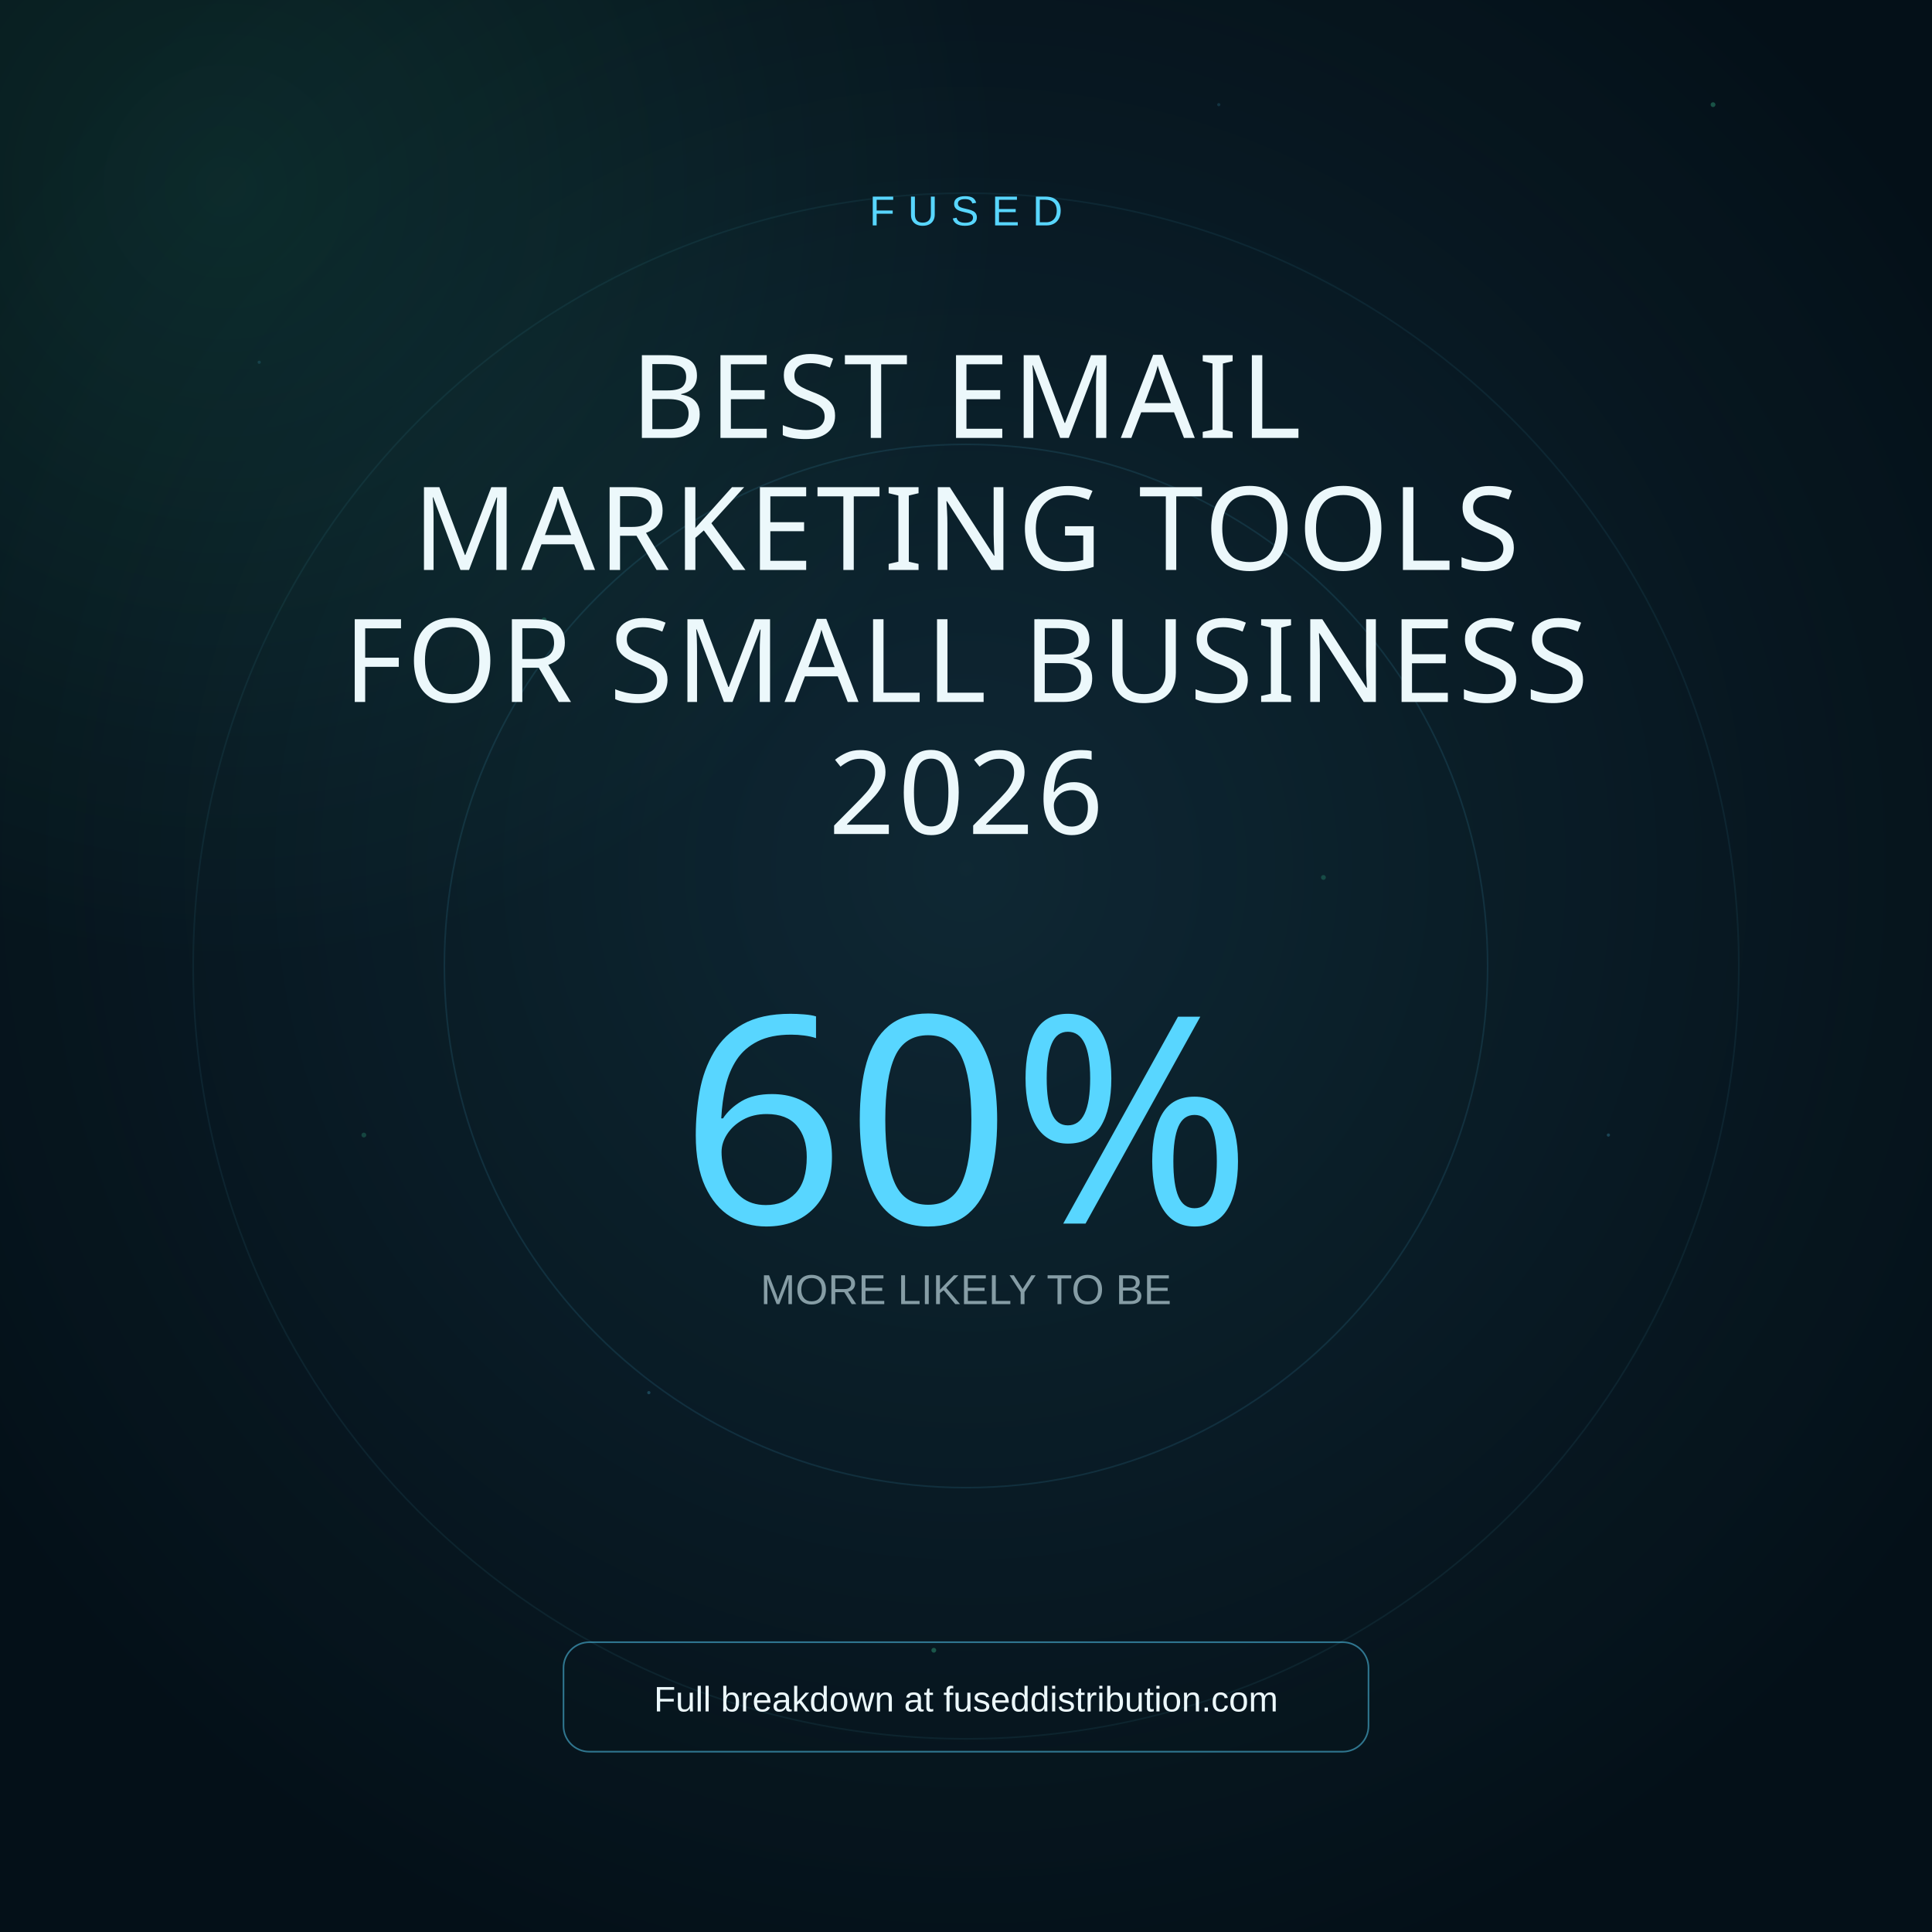
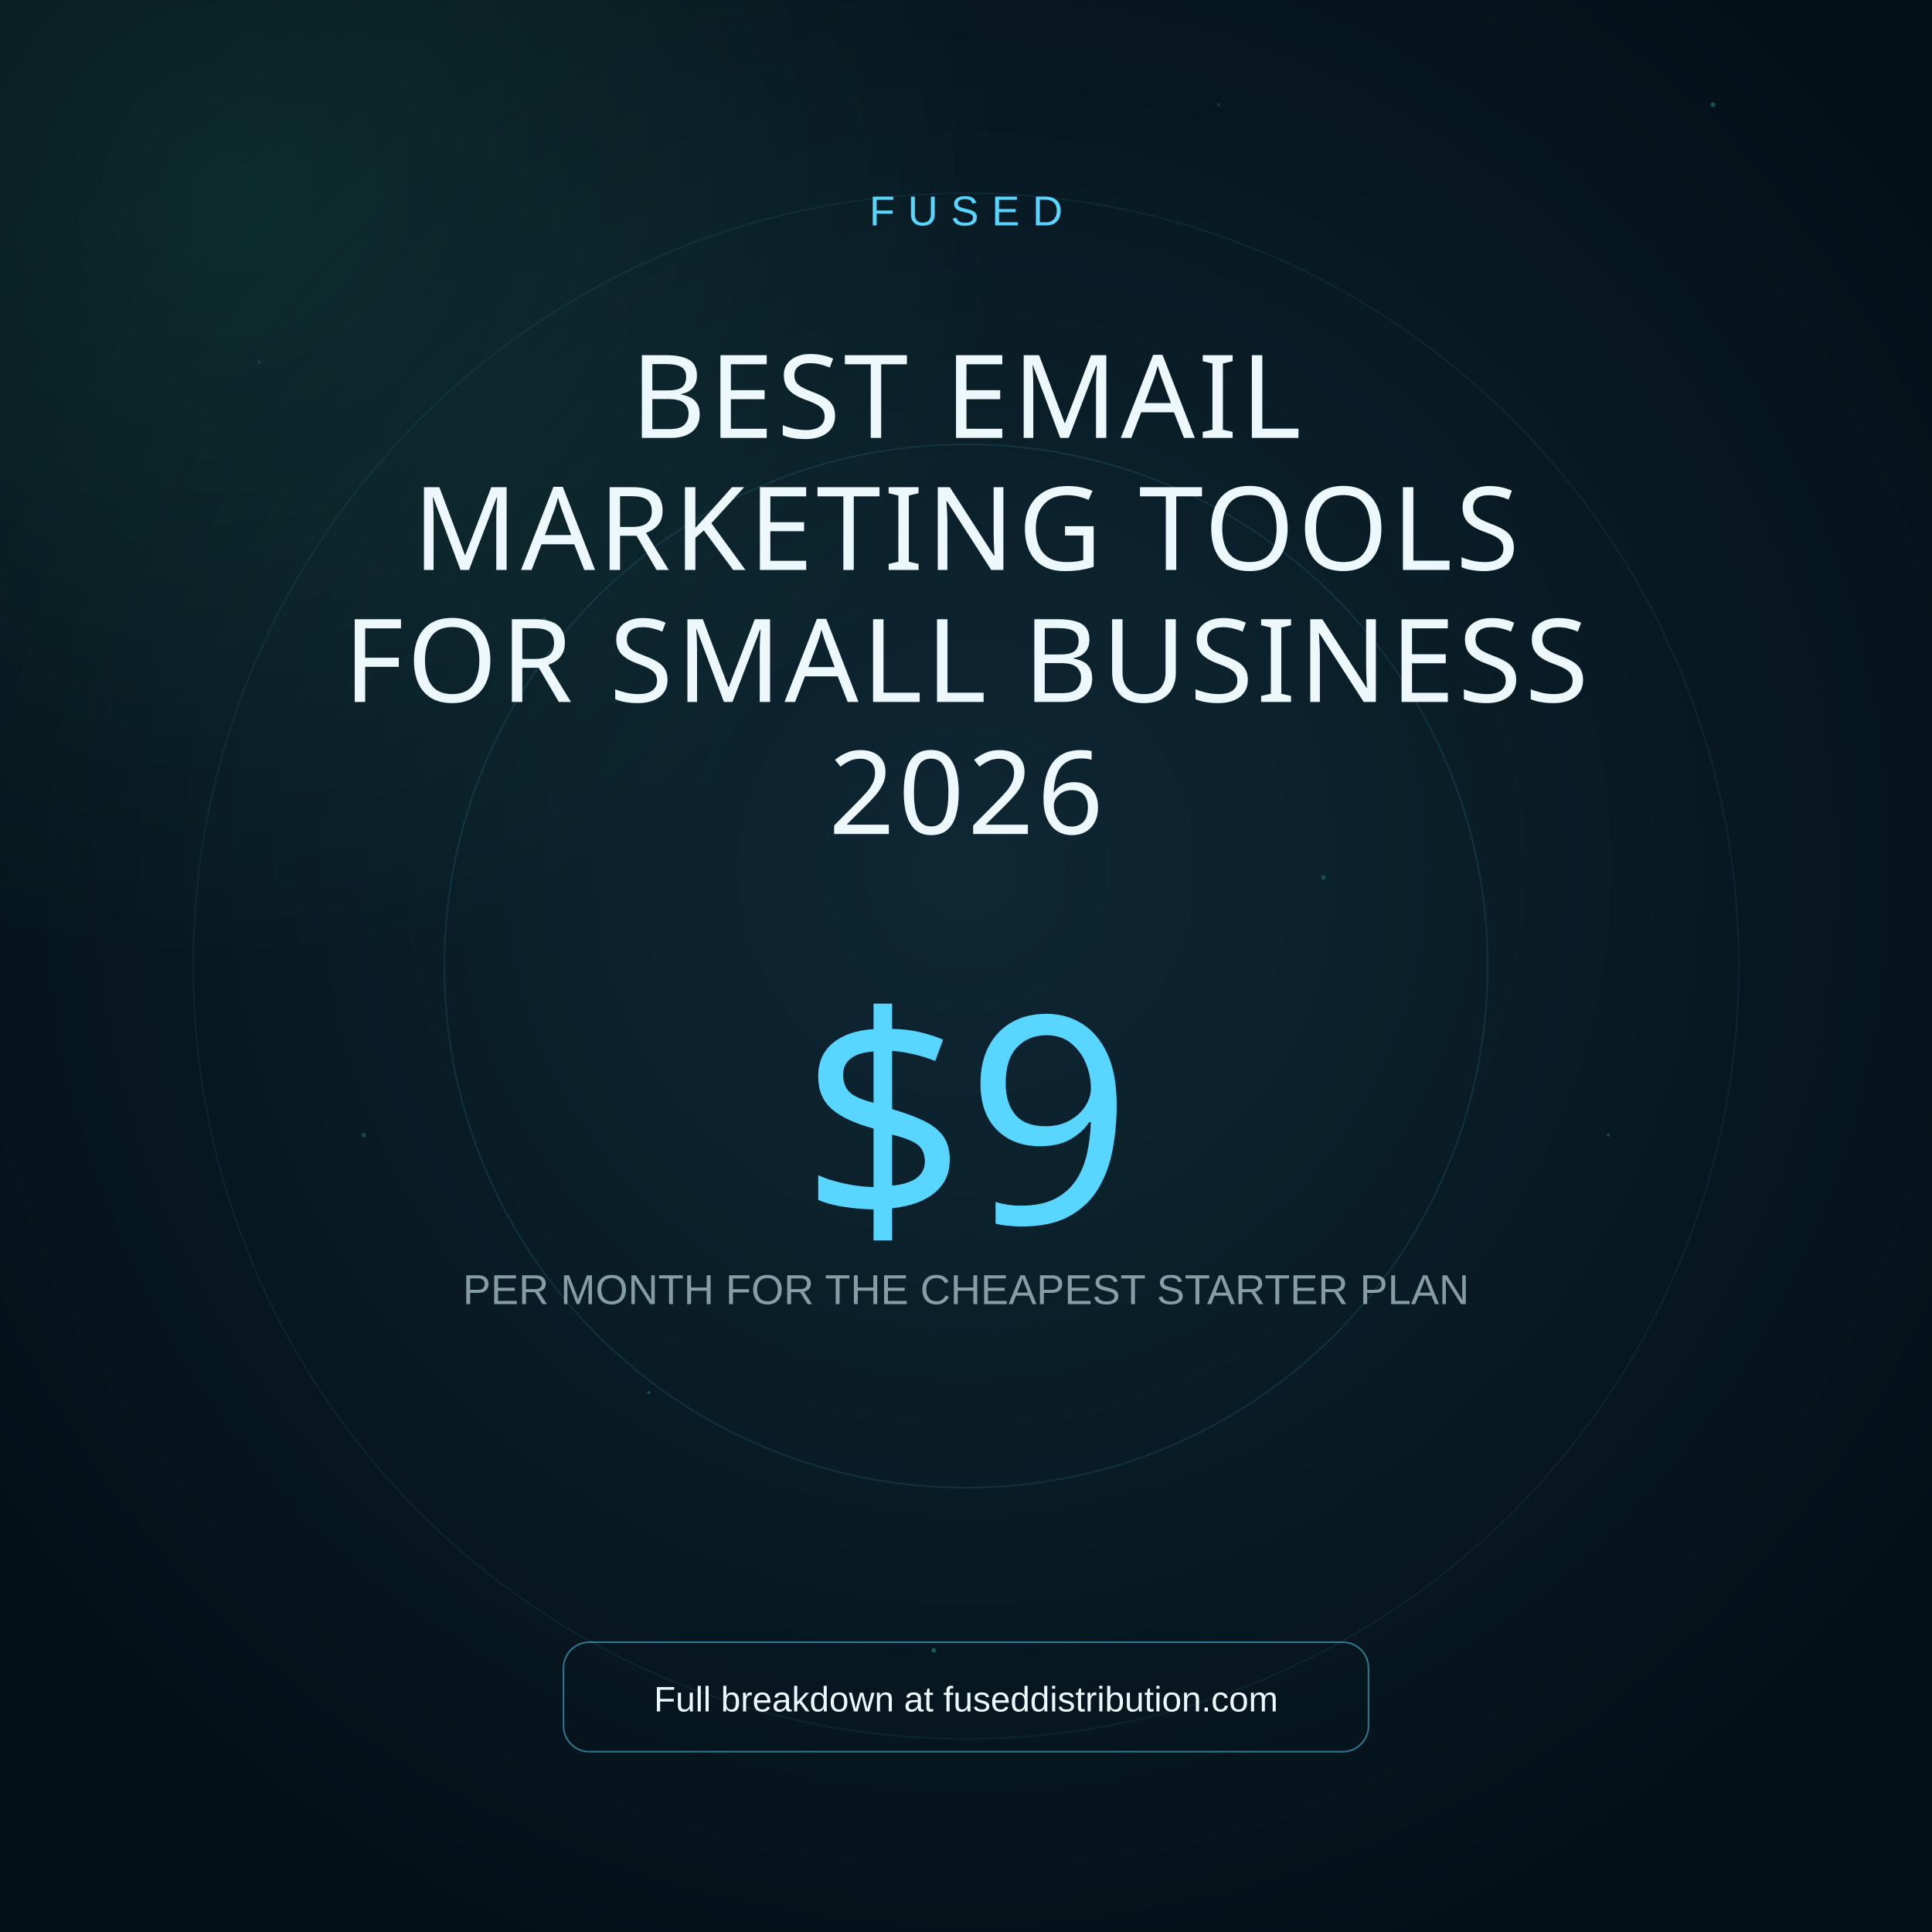
<svg xmlns="http://www.w3.org/2000/svg" width="1200" height="1200" viewBox="0 0 1200 1200">
  <rect width="1200" height="1200" fill="#041018" />
  <radialGradient id="g1" cx="50%" cy="45%" r="60%">
    <stop offset="0%" stop-color="#58d6ff" stop-opacity="0.12" />
    <stop offset="100%" stop-color="#58d6ff" stop-opacity="0" />
  </radialGradient>
  <radialGradient id="g2" cx="12%" cy="10%" r="40%">
    <stop offset="0%" stop-color="#4dffb8" stop-opacity="0.10" />
    <stop offset="100%" stop-color="#4dffb8" stop-opacity="0" />
  </radialGradient>
  <rect width="1200" height="1200" fill="url(#g1)" />
  <rect width="1200" height="1200" fill="url(#g2)" />
  <circle cx="600" cy="600" r="480" fill="none" stroke="#58d6ff" stroke-opacity="0.07" />
  <circle cx="600" cy="600" r="324" fill="none" stroke="#58d6ff" stroke-opacity="0.11" />
  <circle cx="757" cy="65" r="1" fill="#58d6ff" opacity="0.15" />
  <circle cx="338" cy="385" r="1.5" fill="#4dffb8" opacity="0.19" />
  <circle cx="999" cy="705" r="1" fill="#58d6ff" opacity="0.23" />
  <circle cx="580" cy="1025" r="1.5" fill="#4dffb8" opacity="0.27" />
  <circle cx="161" cy="225" r="1" fill="#58d6ff" opacity="0.15" />
  <circle cx="822" cy="545" r="1.5" fill="#4dffb8" opacity="0.19" />
  <circle cx="403" cy="865" r="1" fill="#58d6ff" opacity="0.23" />
  <circle cx="1064" cy="65" r="1.5" fill="#4dffb8" opacity="0.27" />
  <circle cx="645" cy="385" r="1" fill="#58d6ff" opacity="0.15" />
  <circle cx="226" cy="705" r="1.5" fill="#4dffb8" opacity="0.19" />
  <text x="600" y="140" font-family="Arial, sans-serif" font-size="26" fill="#58d6ff" text-anchor="middle" letter-spacing="8">FUSED</text>
  <text x="600" y="272" font-family="Impact, sans-serif" font-size="72" fill="#ecf8fb" text-anchor="middle" letter-spacing="2">BEST EMAIL</text>
  <text x="600" y="354" font-family="Impact, sans-serif" font-size="72" fill="#ecf8fb" text-anchor="middle" letter-spacing="2">MARKETING TOOLS</text>
  <text x="600" y="436" font-family="Impact, sans-serif" font-size="72" fill="#ecf8fb" text-anchor="middle" letter-spacing="2">FOR SMALL BUSINESS</text>
  <text x="600" y="518" font-family="Impact, sans-serif" font-size="72" fill="#ecf8fb" text-anchor="middle" letter-spacing="2">2026</text>
-   <text x="600" y="760" font-family="Impact, sans-serif" font-size="180" fill="#58d6ff" text-anchor="middle">60%</text>
-   <text x="600" y="810" font-family="Arial, sans-serif" font-size="26" fill="rgba(175,198,207,0.75)" text-anchor="middle">MORE LIKELY TO BE</text>
+   <text x="600" y="760" font-family="Impact, sans-serif" font-size="180" fill="#58d6ff" text-anchor="middle">$9</text>
+   <text x="600" y="810" font-family="Arial, sans-serif" font-size="26" fill="rgba(175,198,207,0.75)" text-anchor="middle">PER MONTH FOR THE CHEAPEST STARTER PLAN</text>
  <rect x="350" y="1020" width="500" height="68" rx="16" fill="none" stroke="#58d6ff" stroke-opacity="0.5" />
  <text x="600" y="1063" font-family="Arial, sans-serif" font-size="22" fill="#ecf8fb" text-anchor="middle">Full breakdown at fuseddistribution.com</text>
</svg>
